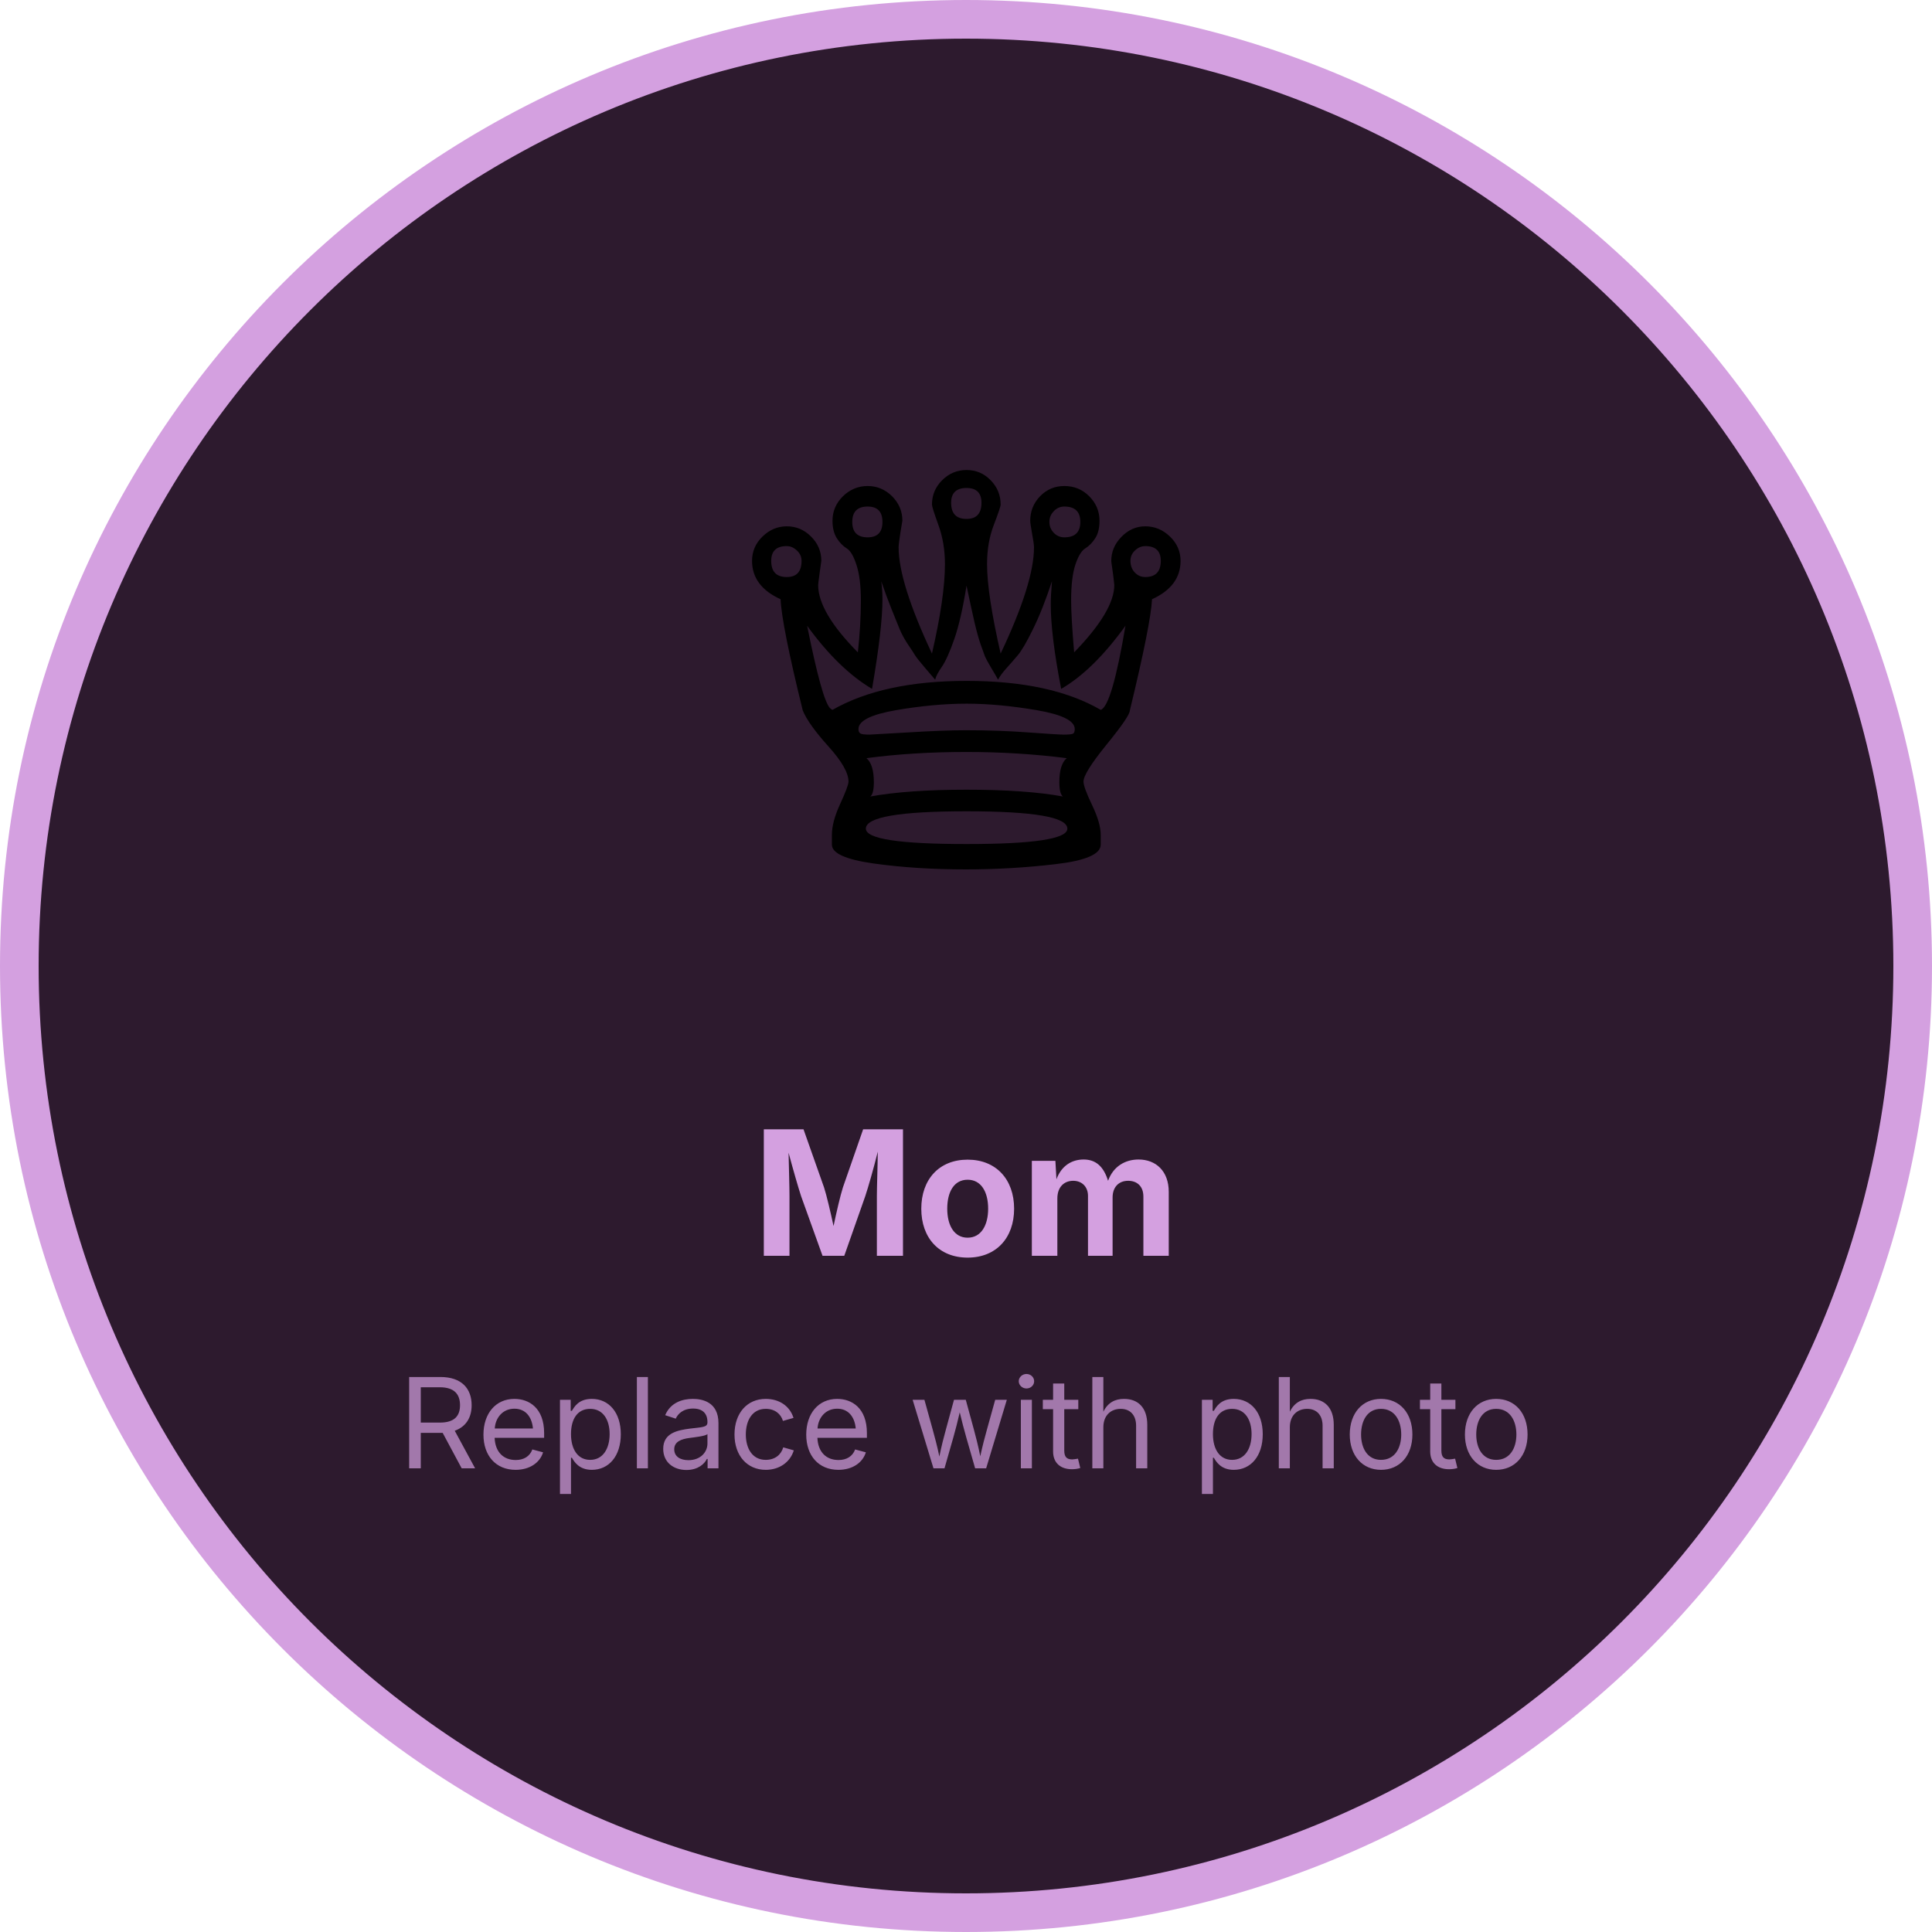
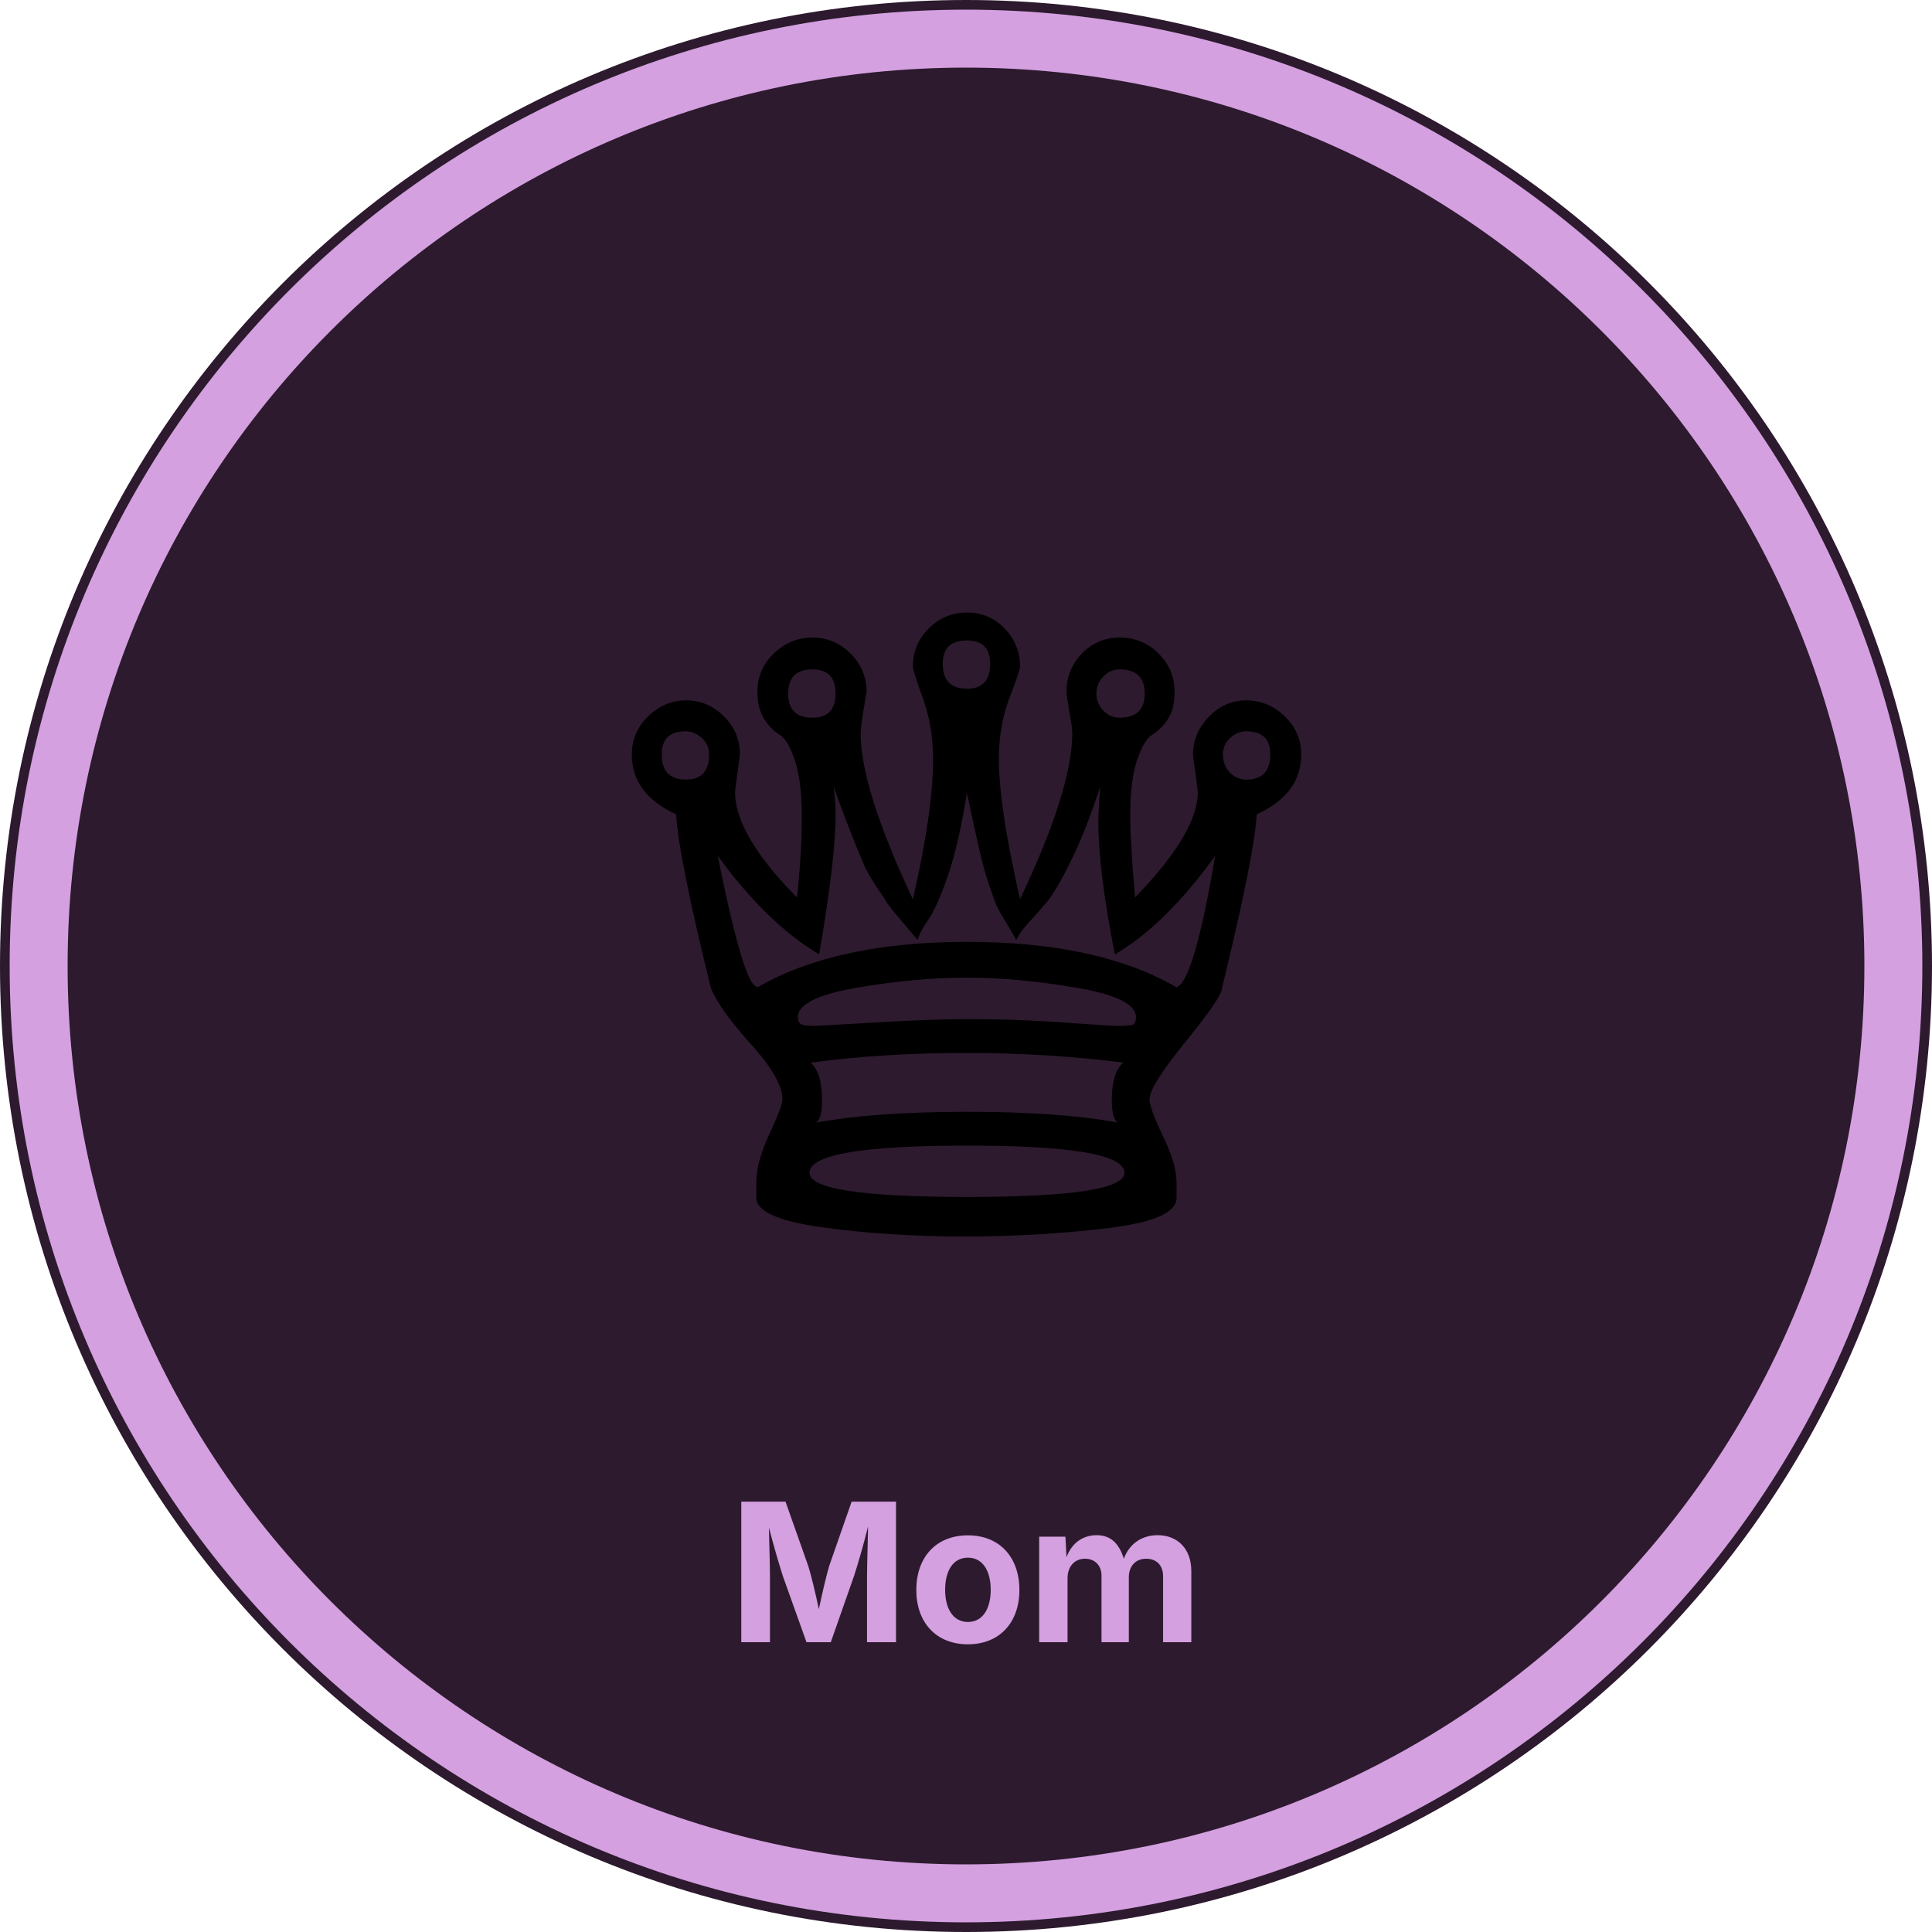
- <svg xmlns="http://www.w3.org/2000/svg" viewBox="0 0 200 200">
-   <circle cx="100" cy="100" r="98" fill="#2d1a2e" stroke="#d4a0e0" stroke-width="4" />
-   <text x="100" y="90" text-anchor="middle" font-size="64" font-family="serif">♕</text>
-   <text x="100" y="130" text-anchor="middle" font-size="18" font-weight="bold" fill="#d4a0e0" font-family="-apple-system,sans-serif">Mom</text>
-   <text x="100" y="152" text-anchor="middle" font-size="13" fill="#d4a0e0" opacity="0.7" font-family="-apple-system,sans-serif">Replace with photo</text>
+ <svg xmlns="http://www.w3.org/2000/svg" viewBox="0 0 200 200" preserveAspectRatio="xMidYMid slice">
+   <circle cx="100" cy="100" r="100" fill="#2d1a2e" />
+   <circle cx="100" cy="100" r="96" fill="#2d1a2e" stroke="#d4a0e0" stroke-width="6" />
+   <text x="100" y="128" text-anchor="middle" font-size="100" font-family="serif">♕</text>
+   <text x="100" y="170" text-anchor="middle" font-size="20" font-weight="bold" fill="#d4a0e0" font-family="-apple-system,sans-serif">Mom</text>
</svg>
